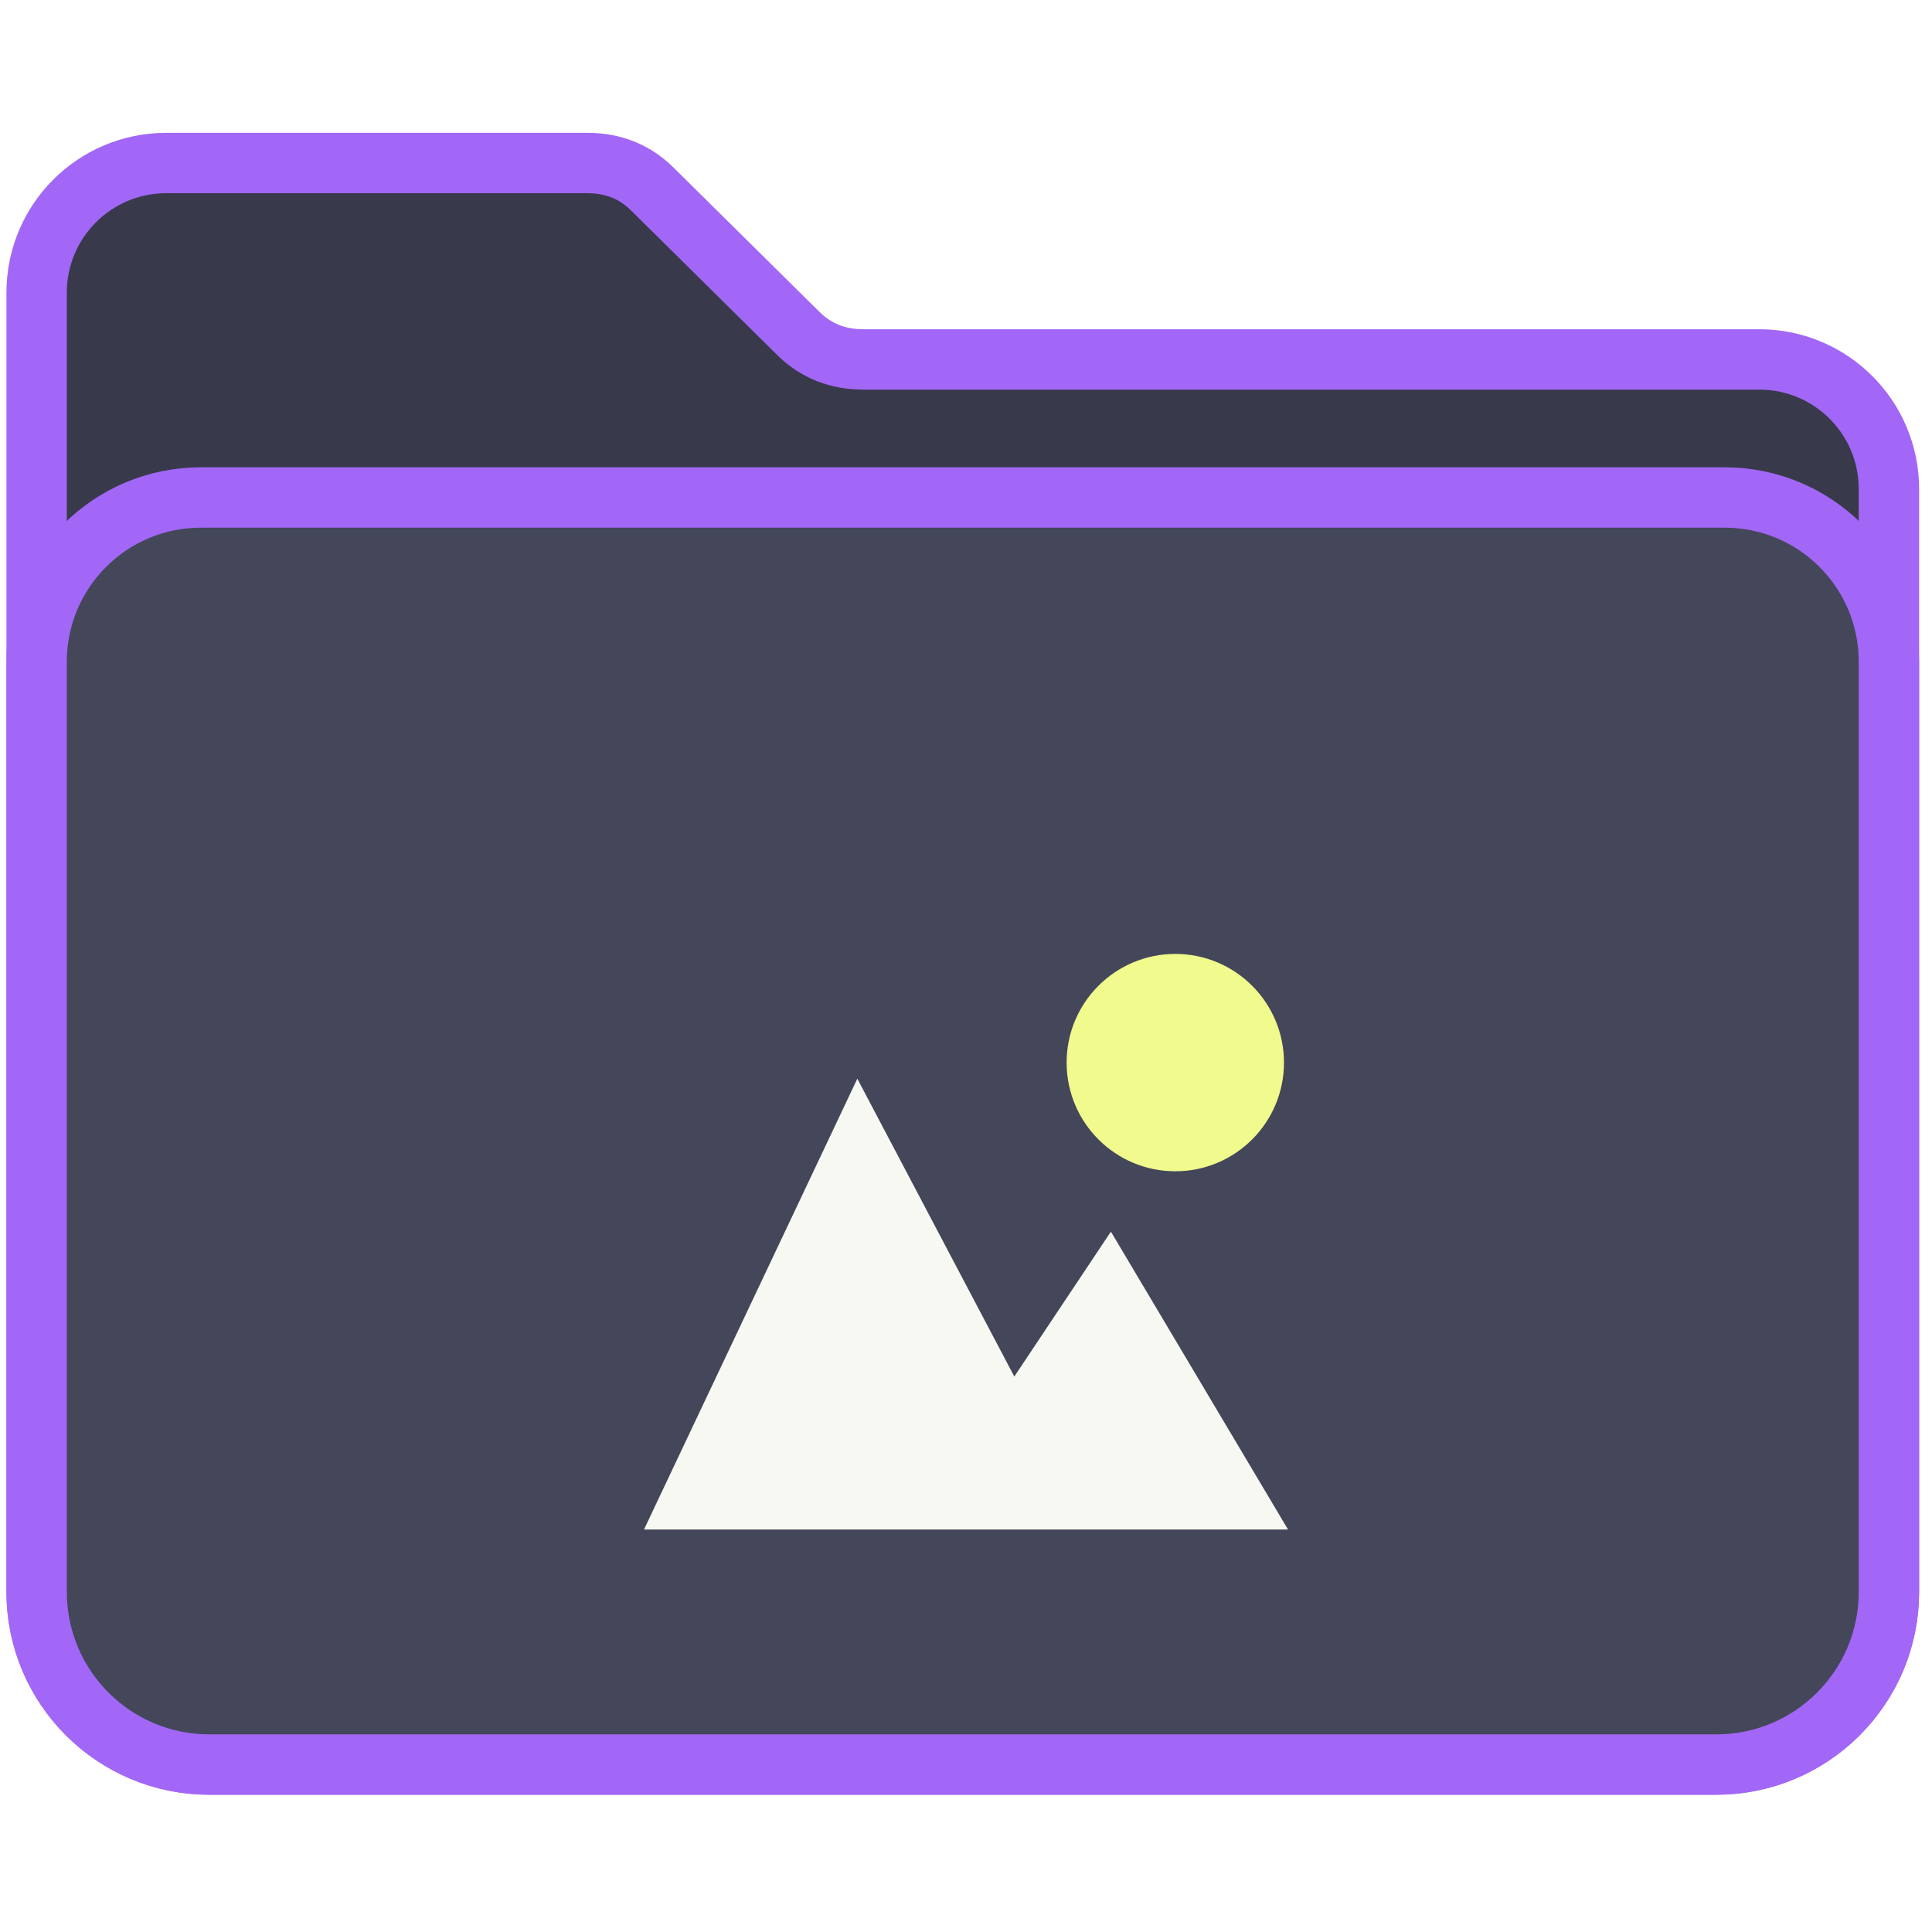
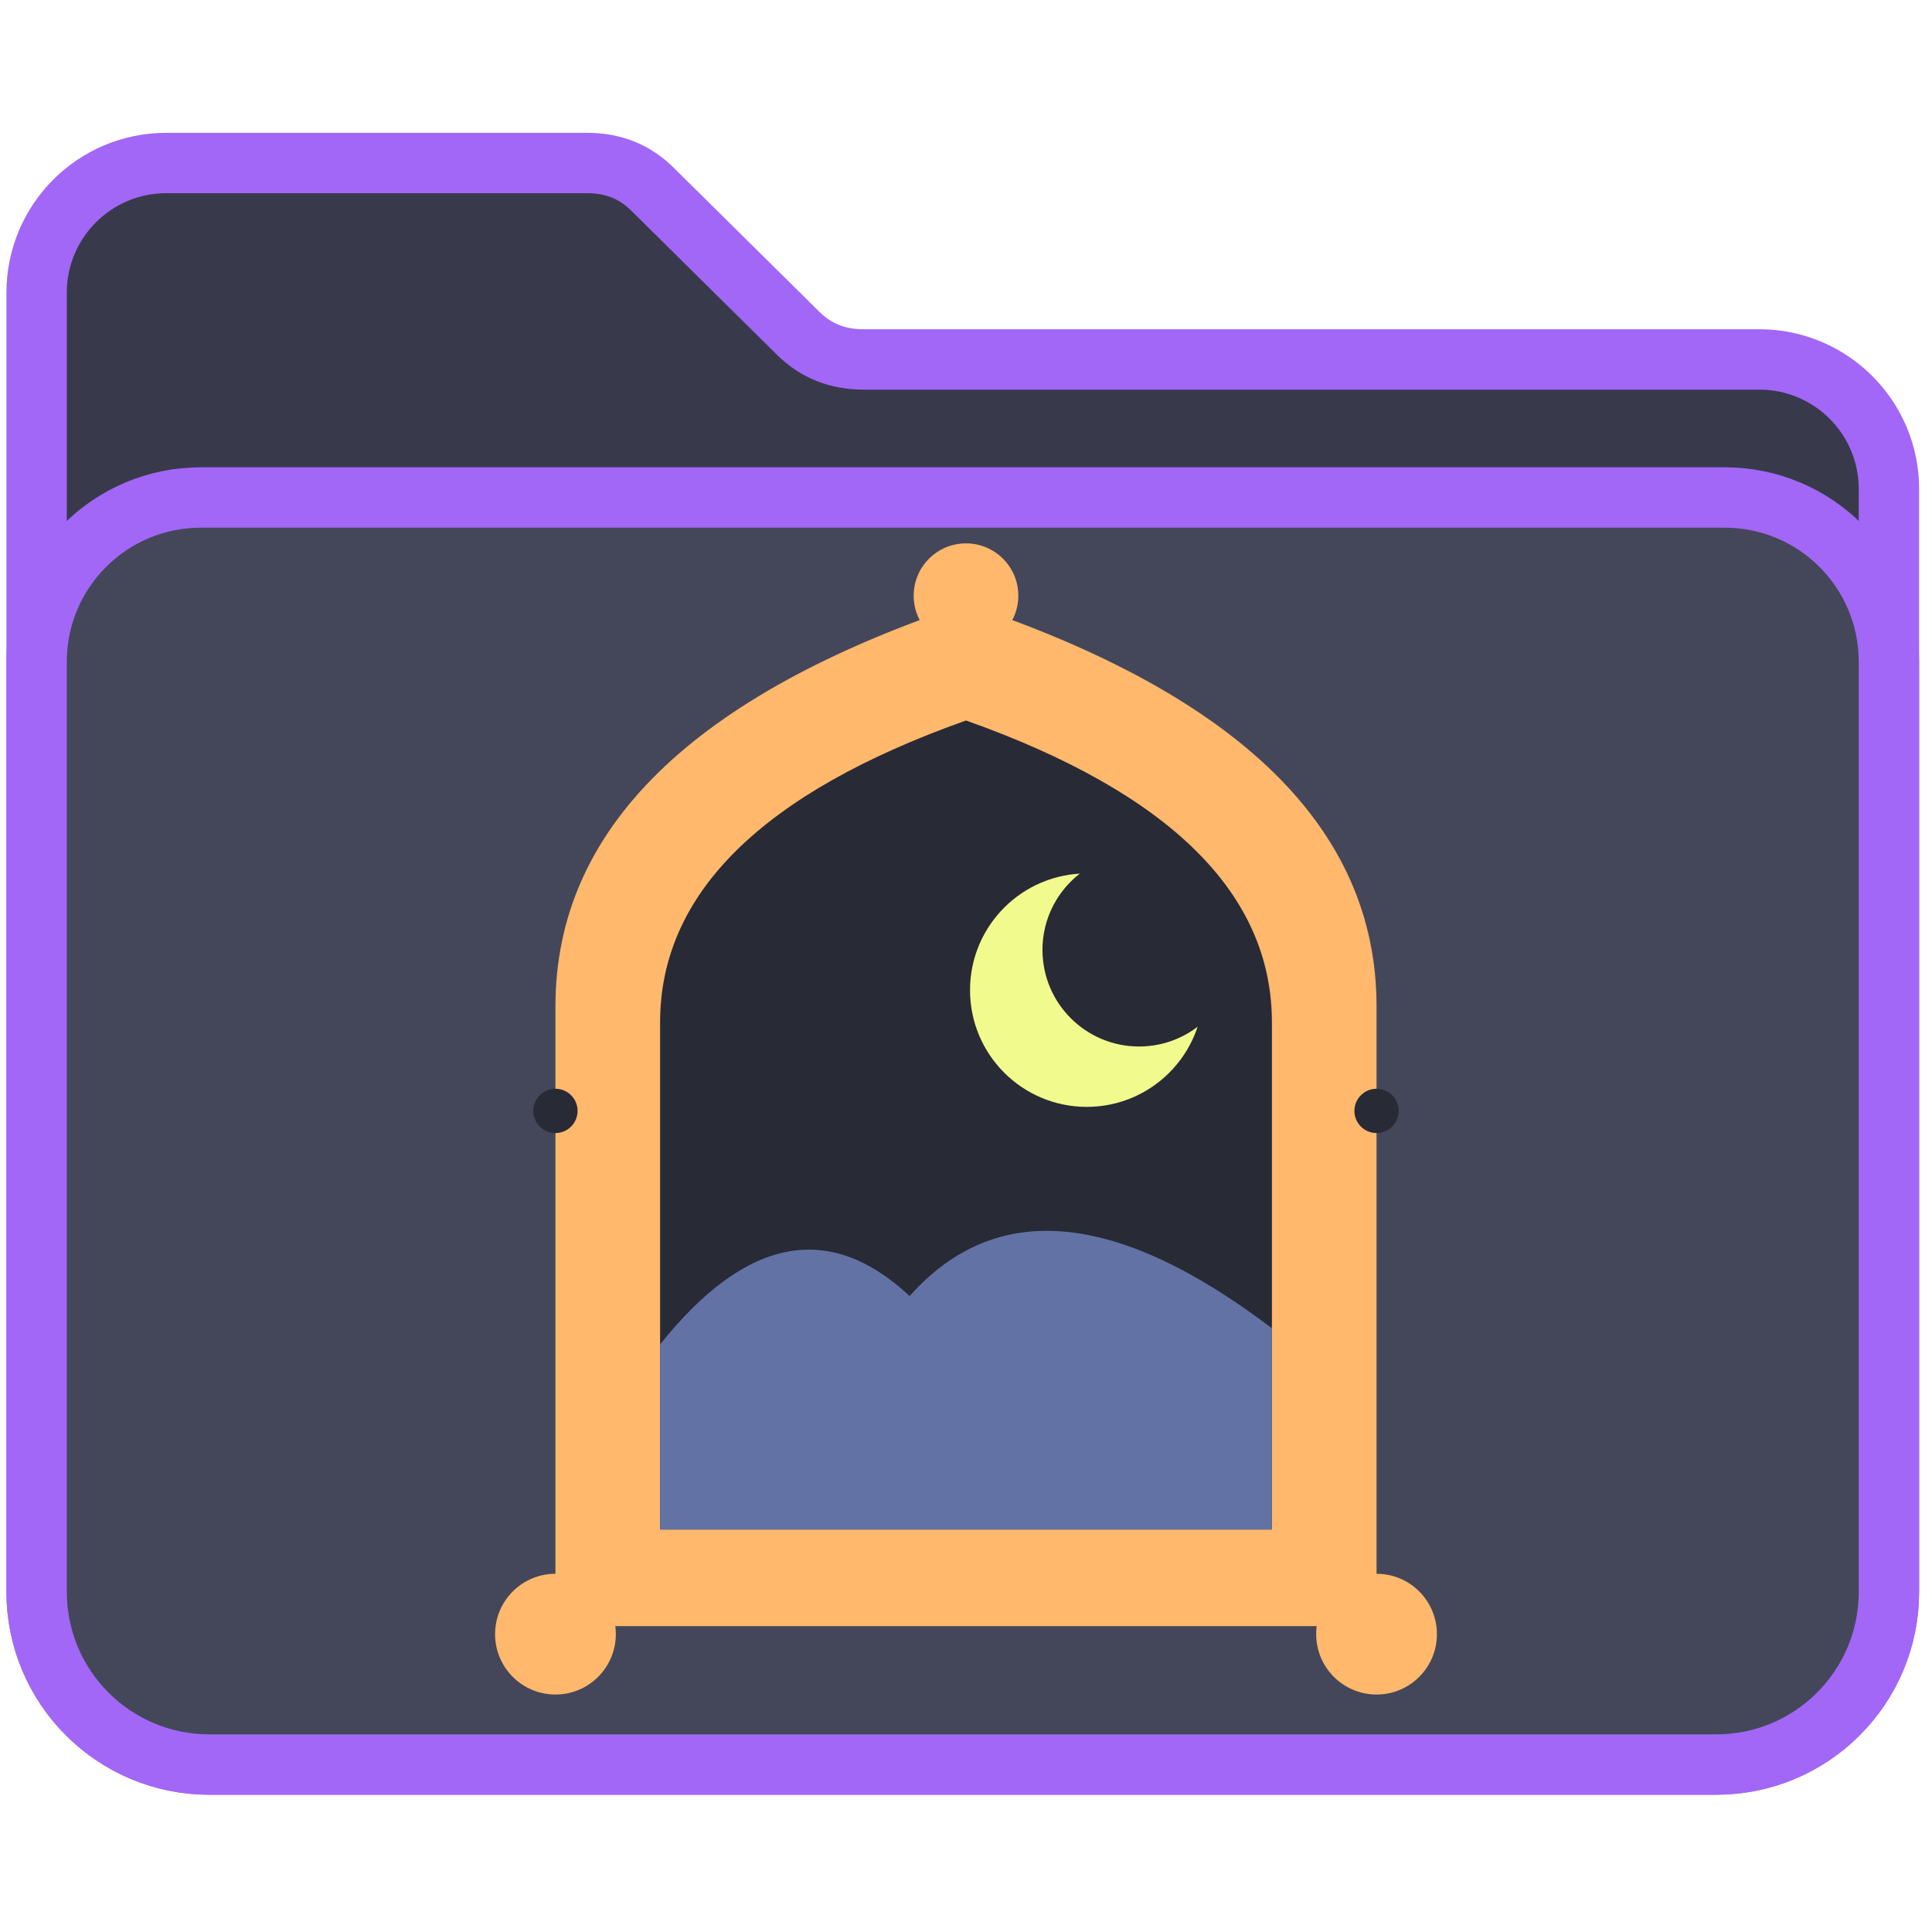
<svg xmlns="http://www.w3.org/2000/svg" viewBox="0 0 48 48" width="48" height="48" role="img" aria-label="Imagens">
  <path fill="#383a4c" d="M 0.91,7.27 A 3.22,3.22 0 0 1 4.13,4.05 L 14.59,4.05 Q 15.55,4.05 16.2,4.69 L 19.84,8.29 Q 20.49,8.93 21.45,8.93 L 43.71,8.93 A 3.22,3.22 0 0 1 46.93,12.15 L 46.93,39.55 A 4.29,4.29 0 0 1 42.64,43.84 L 5.2,43.84 A 4.29,4.29 0 0 1 0.91,39.55 Z" stroke="#A267F6" stroke-width="1.5" stroke-linejoin="round" />
  <path fill="#44475a" d="M 0.91,16.44 A 4.08,4.08 0 0 1 4.99,12.36 L 42.85,12.36 A 4.08,4.08 0 0 1 46.93,16.44 L 46.93,39.55 A 4.29,4.29 0 0 1 42.64,43.84 L 5.2,43.84 A 4.29,4.29 0 0 1 0.91,39.55 Z" stroke="#A267F6" stroke-width="1.5" stroke-linejoin="round" />
-   <circle fill="#F1FA8C" cx="29.2" cy="26.4" r="2.7" />
-   <path fill="#F8F8F2" d="M 16,38 L 21.3,26.8 L 25.2,34.2 L 27.6,30.6 L 32,38 Z" />
+   <path fill="#ffb86c" d="M 13.8,40.4 L 13.8,25 Q 13.8,18.4 24,15 Q 34.2,18.4 34.2,25 L 34.2,40.4 Z" />
+   <path fill="#282a36" d="M 16.4,38 L 16.4,25.4 Q 16.4,20.6 24,17.9 Q 31.6,20.6 31.6,25.4 L 31.6,38 Z" />
+   <circle fill="#f1fa8c" cx="27" cy="24.6" r="2.9" />
+   <circle fill="#282a36" cx="28.3" cy="23.6" r="2.4" />
+   <path fill="#6272a4" d="M 16.4,38 L 16.4,33.4 Q 19.6,29.4 22.6,32.2 Q 25.8,28.6 31.6,33 L 31.6,38 Z" />
+   <g fill="#ffb86c">
+     <circle cx="13.8" cy="40.6" r="1.5" />
+     <circle cx="34.2" cy="40.6" r="1.5" />
+     <circle cx="24" cy="14.8" r="1.3" />
+   </g>
+   <g fill="#282a36">
+     <circle cx="13.8" cy="27.6" r="0.55" />
+     <circle cx="34.2" cy="27.6" r="0.55" />
+   </g>
</svg>
